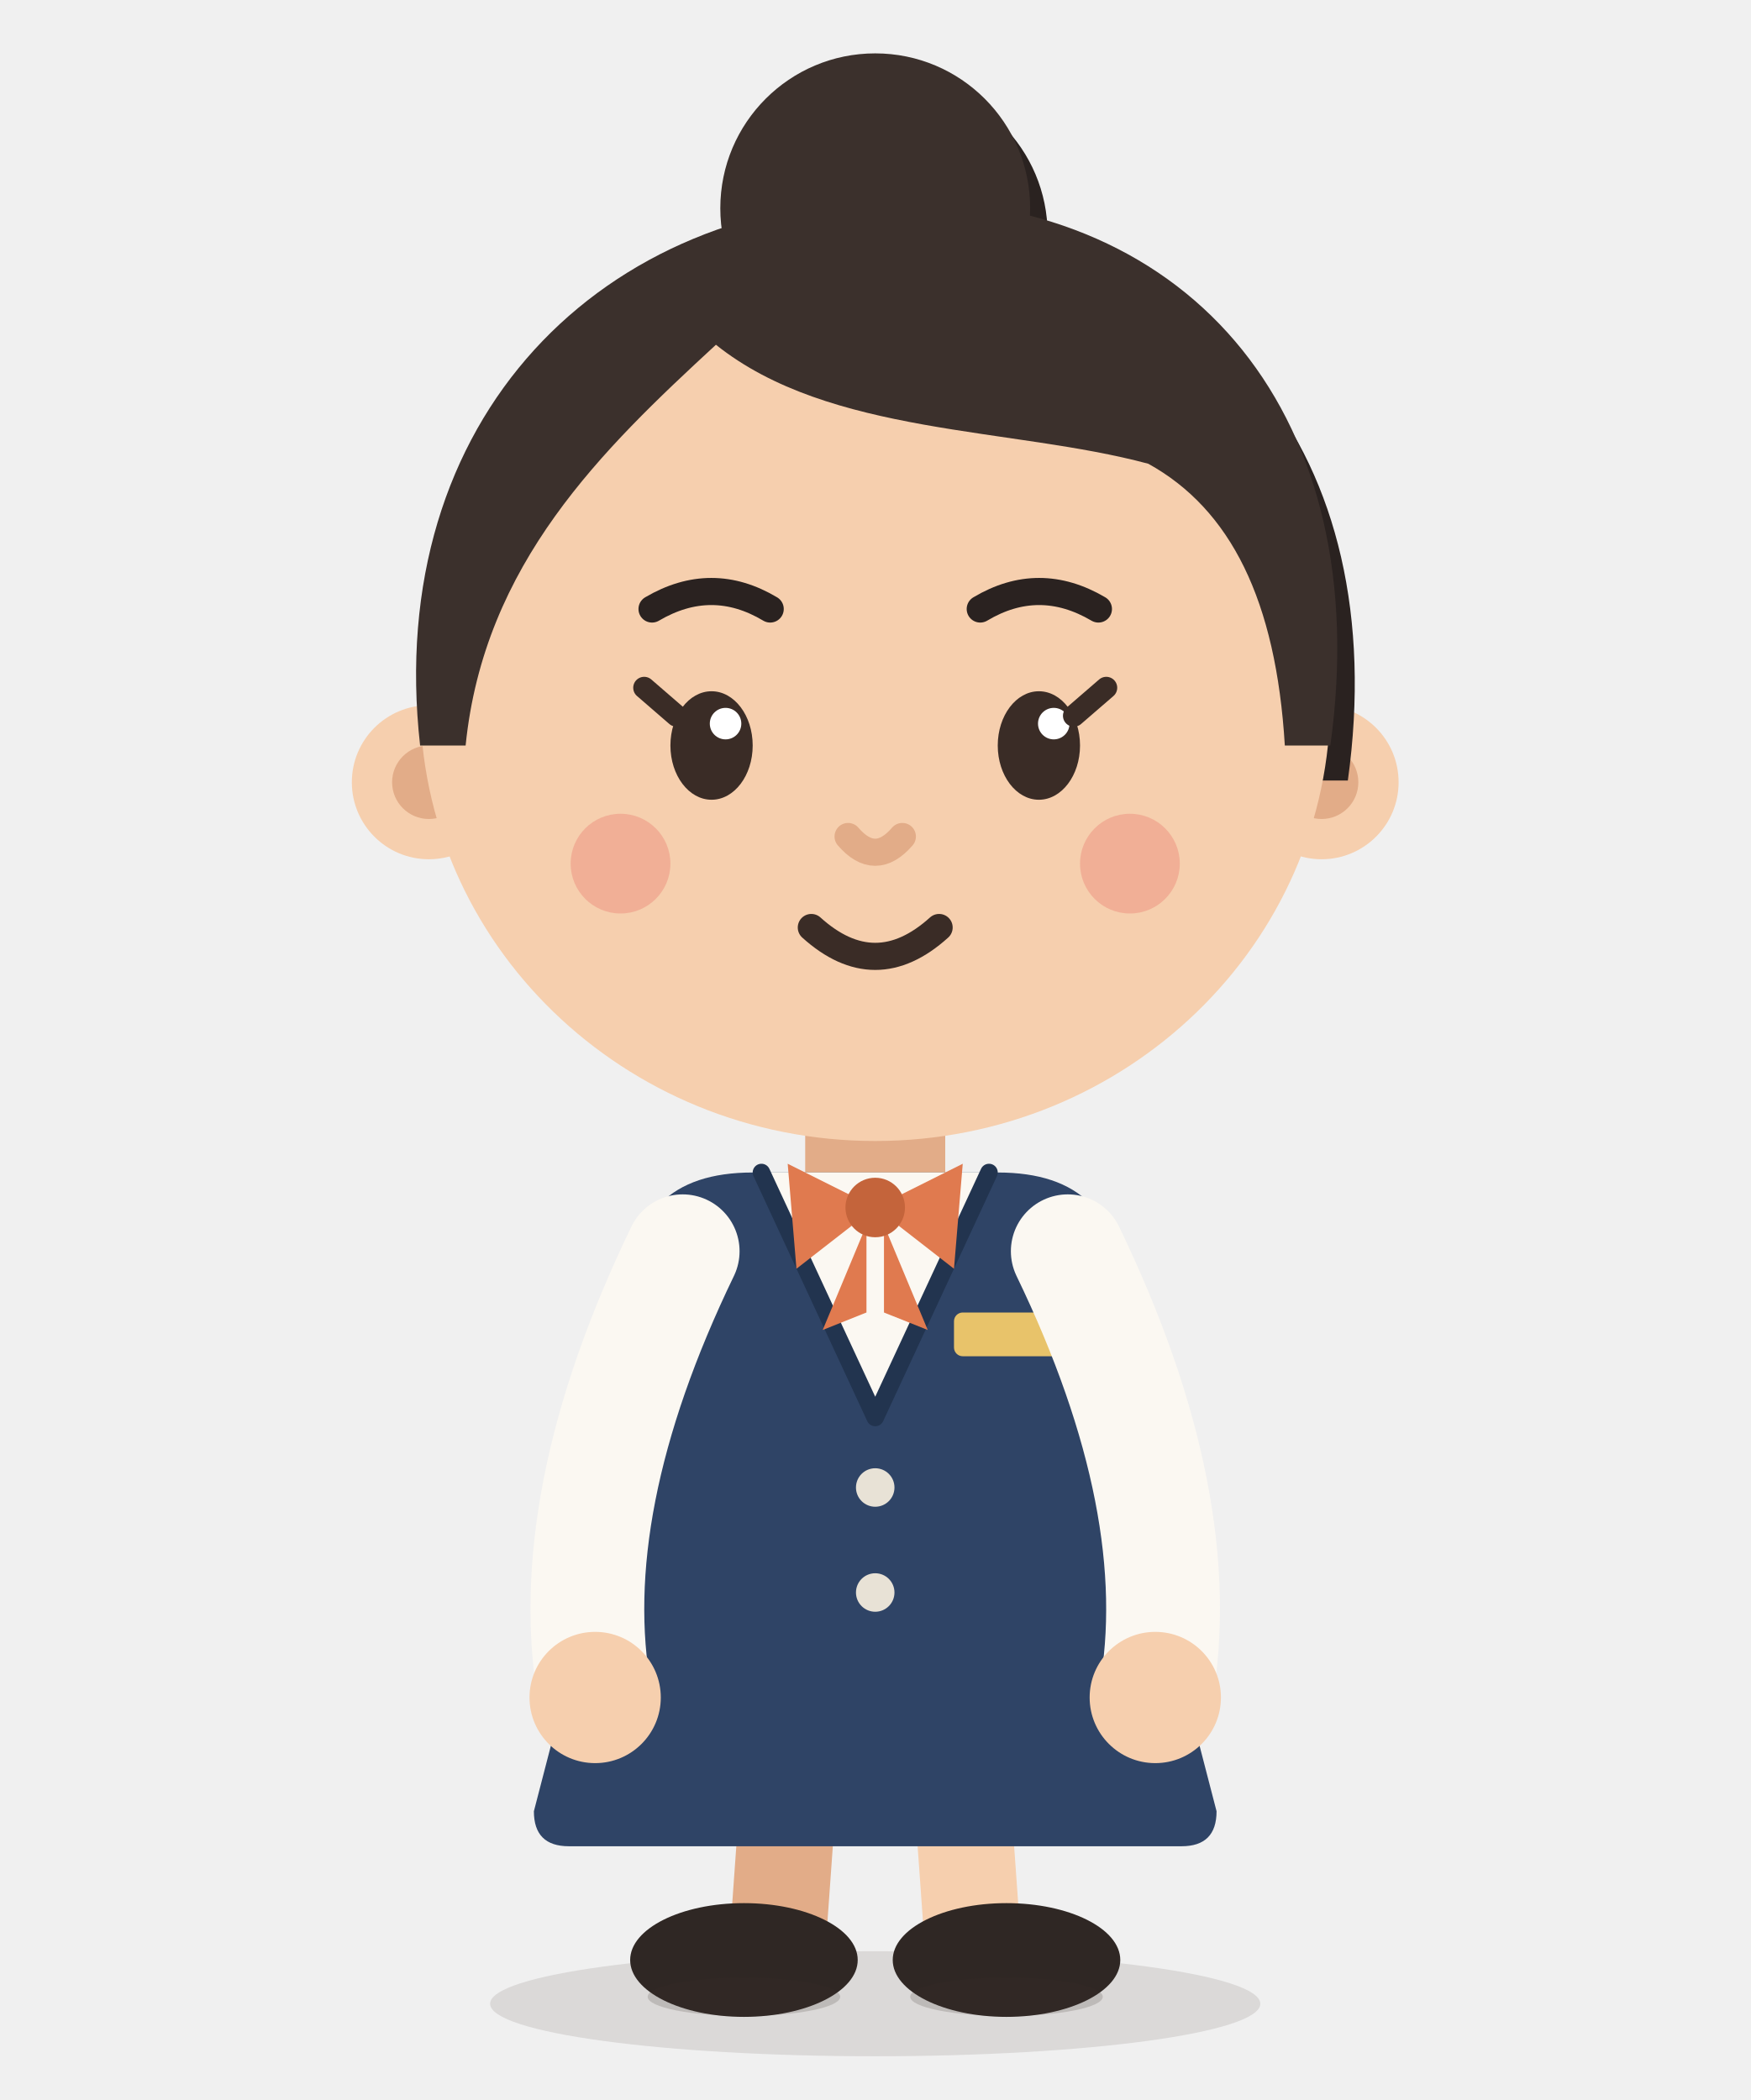
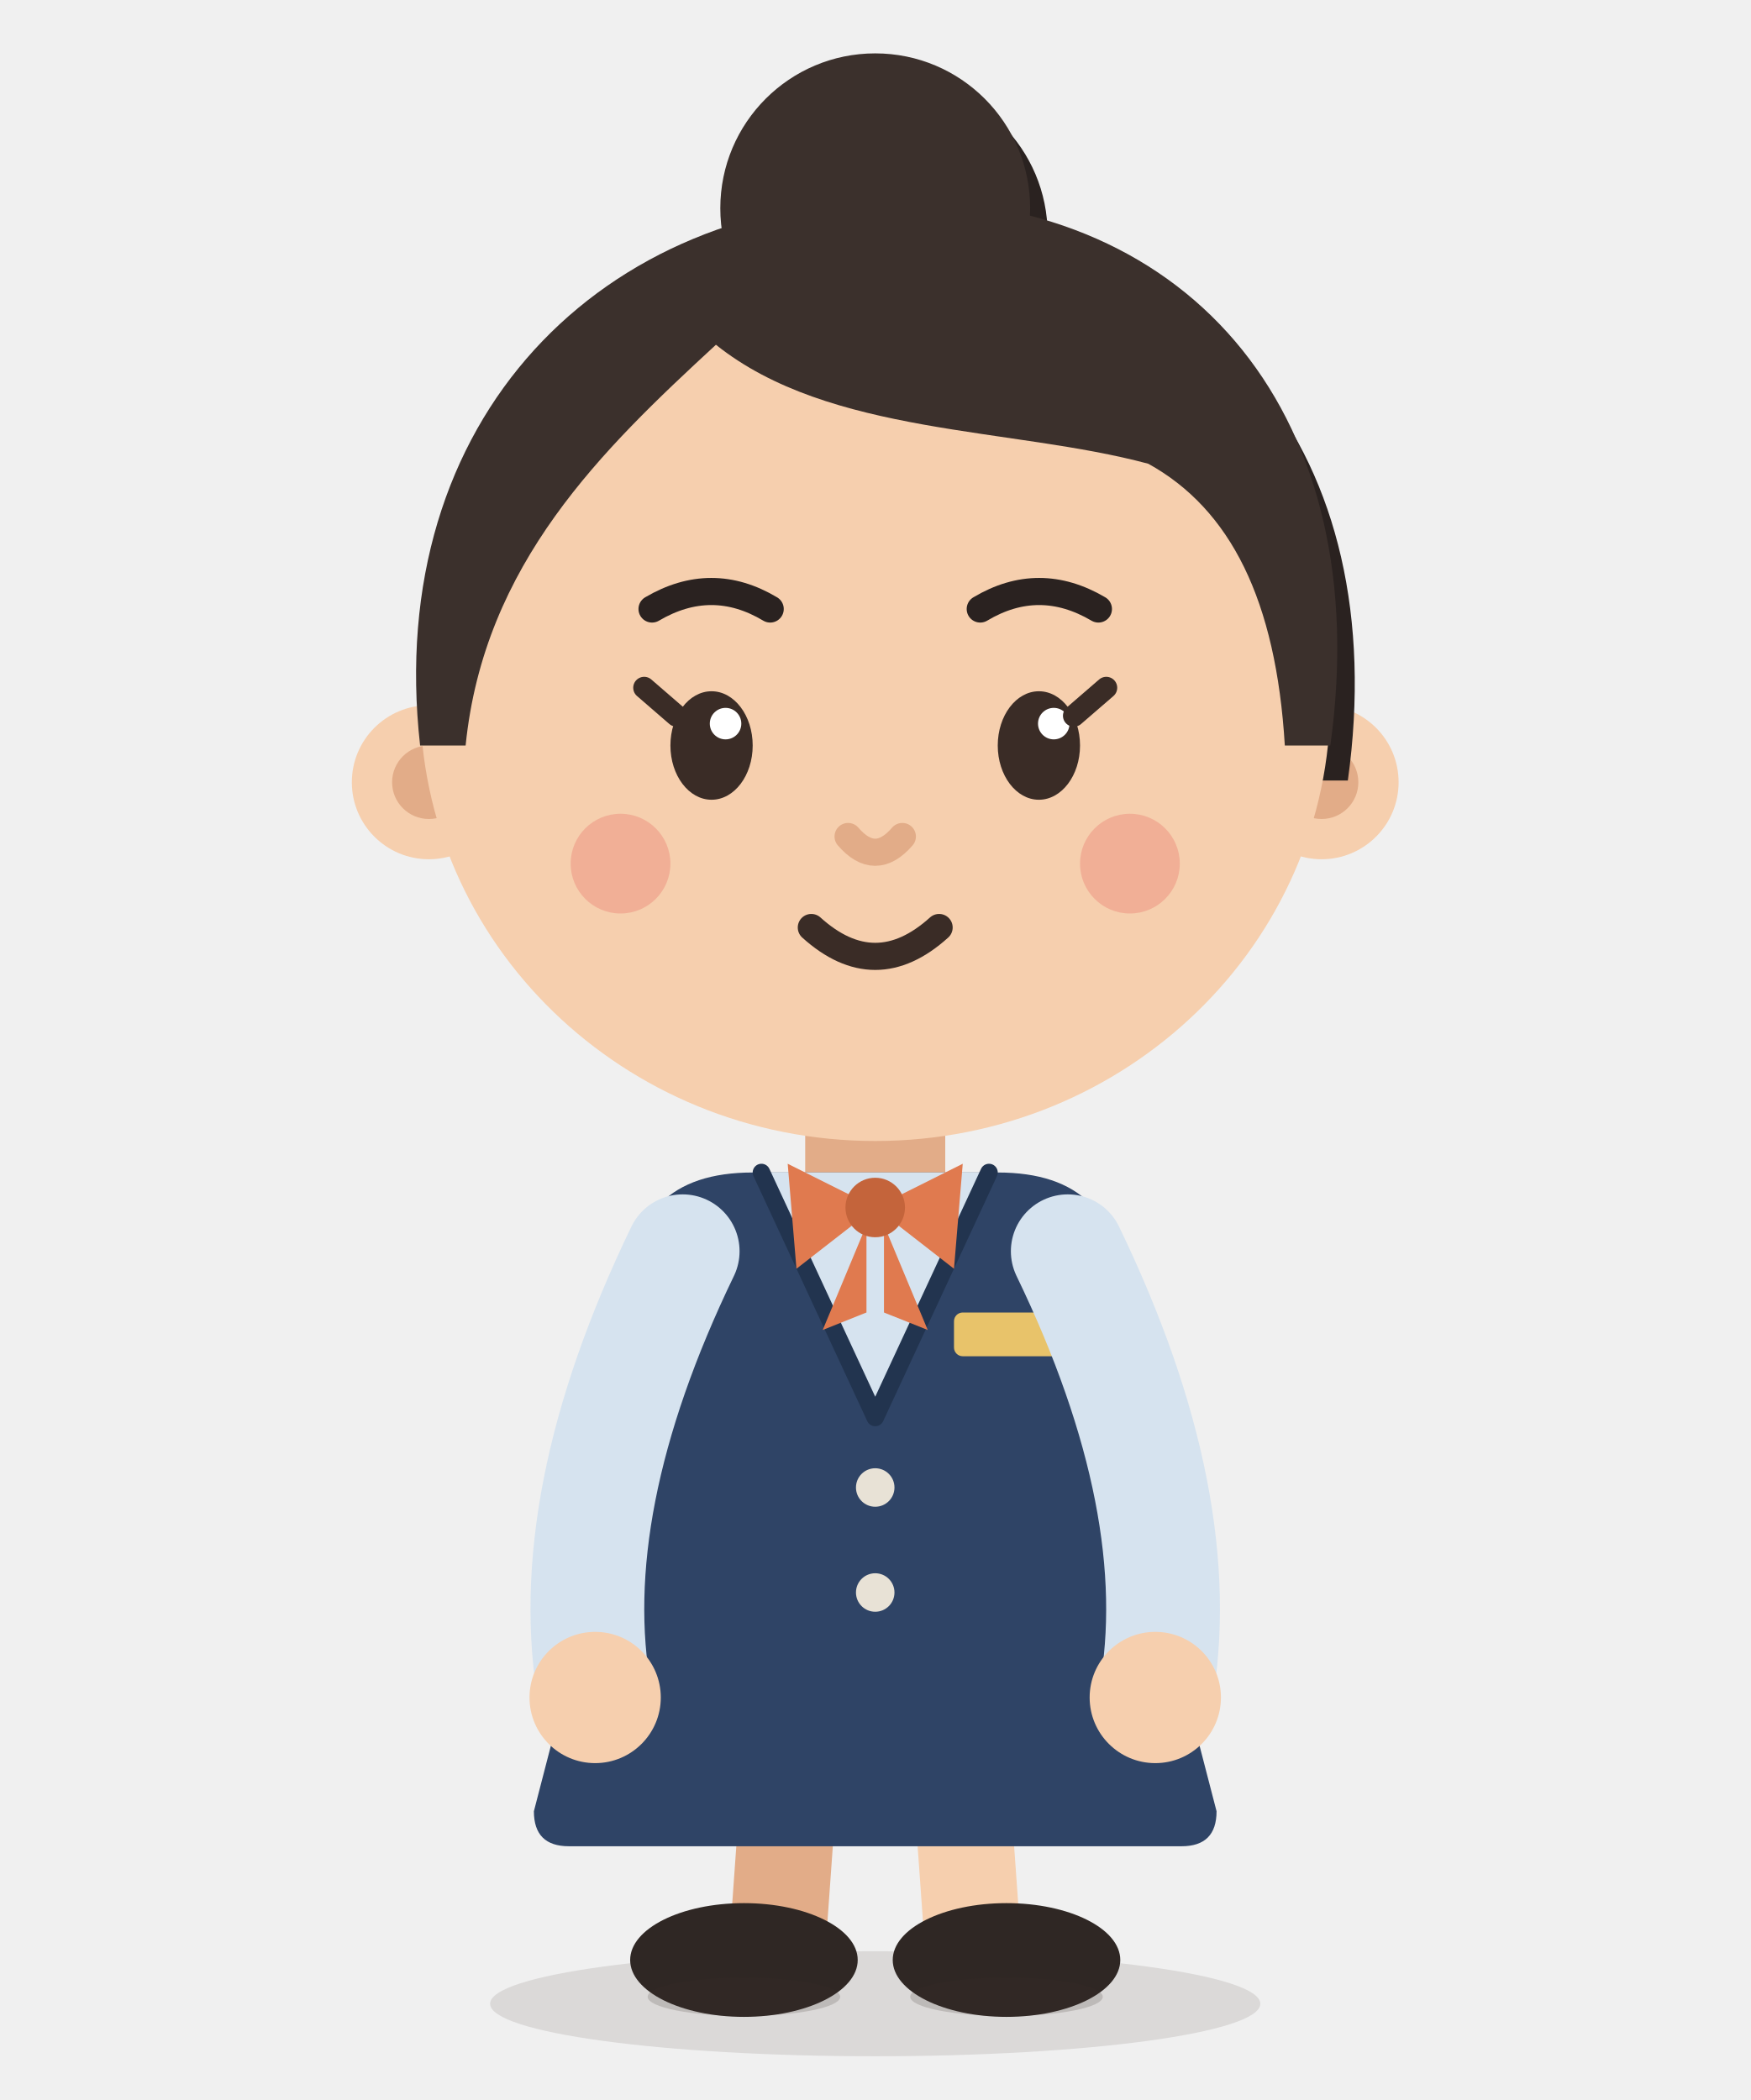
<svg xmlns="http://www.w3.org/2000/svg" viewBox="0 0 200 240" width="200" height="240">
  <ellipse cx="100" cy="229" rx="44" ry="6" fill="#3A2C26" opacity=".12" />
  <g transform="translate(2 3)">
    <circle cx="100" cy="23.8" r="17.7" fill="#2A2220" />
  </g>
  <circle cx="100" cy="23.8" r="17.7" fill="#3B302C" />
  <path d="M90 206L89 220" fill="none" stroke="#E2AC88" stroke-width="11" stroke-linecap="round" stroke-linejoin="round" />
  <path d="M110 206L111 220" fill="none" stroke="#F6CFAE" stroke-width="11" stroke-linecap="round" stroke-linejoin="round" />
  <path d="M68 180H132L139 207Q139 211 135 211H65Q61 211 61 207Z" fill="#2F4466" />
  <ellipse cx="85" cy="224" rx="13" ry="6.5" fill="#2F2724" />
  <ellipse cx="115" cy="224" rx="13" ry="6.5" fill="#2F2724" />
  <ellipse cx="85" cy="228.2" rx="11" ry="2.2" fill="#3A2C26" opacity=".18" />
  <ellipse cx="115" cy="228.2" rx="11" ry="2.2" fill="#3A2C26" opacity=".18" />
  <rect x="92" y="116.4" width="16" height="23.6" fill="#E2AC88" />
  <path d="M72 148Q72 134 86 134L114 134Q128 134 128 148L134 188Q134 194 128 194L72 194Q66 194 66 188Z" fill="#2F4466" />
-   <path d="M87 134L113 134L100 162Z" fill="#FBF8F2" />
+   <path d="M87 134L113 134L100 162Z" fill="#D6E3EF" />
  <path d="M87 134L100 162M113 134L100 162" fill="none" stroke="#22344F" stroke-width="2" stroke-linecap="round" stroke-linejoin="round" />
  <circle cx="100" cy="170" r="2.2" fill="#E8E2D6" />
  <circle cx="100" cy="182" r="2.2" fill="#E8E2D6" />
  <path d="M100 138L90 133L91 145ZM100 138L110 133L109 145Z" fill="#E07A4F" />
  <path d="M99 140L94 152L99 150ZM101 140L106 152L101 150Z" fill="#E07A4F" />
  <circle cx="100" cy="138" r="3.4" fill="#C4643B" />
  <rect x="109" y="150" width="13" height="5" rx="1" fill="#E8C36A" />
  <circle cx="49" cy="89.4" r="8.8" fill="#F6CFAE" />
  <circle cx="151" cy="89.4" r="8.8" fill="#F6CFAE" />
  <circle cx="49" cy="89.4" r="4.2" fill="#E2AC88" />
  <circle cx="151" cy="89.4" r="4.2" fill="#E2AC88" />
  <g transform="translate(2 4)">
    <path d="M 48 85.2 C 43.8 47.8 68.8 22.8 102.6 22.8 C 136.4 22.8 157.2 47.8 152 85.2 L 146.8 85.2 C 145.8 68.6 140.6 58.2 131.2 53 C 115.6 48.8 94.8 49.8 81.8 39.4 C 68.8 51.4 55.3 64.4 53.2 85.2 Z" fill="#2A2220" />
  </g>
  <ellipse cx="100" cy="80" rx="52" ry="50.4" fill="#F6CFAE" />
  <path d="M 48 85.2 C 43.8 47.8 68.8 22.8 102.6 22.8 C 136.4 22.8 157.2 47.8 152 85.2 L 146.8 85.2 C 145.8 68.6 140.6 58.2 131.2 53 C 115.6 48.8 94.8 49.8 81.8 39.4 C 68.8 51.4 55.3 64.4 53.2 85.2 Z" fill="#3B302C" />
  <circle cx="70.9" cy="98.7" r="5.7" fill="#EE9A86" opacity=".6" />
  <circle cx="129.1" cy="98.7" r="5.7" fill="#EE9A86" opacity=".6" />
  <ellipse cx="81.3" cy="85.2" rx="4.7" ry="6.2" fill="#3A2C26" />
  <circle cx="82.9" cy="82.7" r="1.8" fill="#FFFFFF" />
  <path d="M77.3 81.8L73.6 78.6" fill="none" stroke="#3A2C26" stroke-width="2.5" stroke-linecap="round" stroke-linejoin="round" />
  <path d="M74.5 69.6Q81.3 65.6 88 69.6" fill="none" stroke="#2A2220" stroke-width="3.1" stroke-linecap="round" stroke-linejoin="round" />
  <ellipse cx="118.7" cy="85.2" rx="4.7" ry="6.2" fill="#3A2C26" />
  <circle cx="120.4" cy="82.7" r="1.8" fill="#FFFFFF" />
  <path d="M122.7 81.8L126.4 78.6" fill="none" stroke="#3A2C26" stroke-width="2.5" stroke-linecap="round" stroke-linejoin="round" />
  <path d="M125.5 69.6Q118.7 65.6 112 69.6" fill="none" stroke="#2A2220" stroke-width="3.1" stroke-linecap="round" stroke-linejoin="round" />
  <path d="M96.9 95.6Q100 99.2 103.1 95.6" fill="none" stroke="#E2AC88" stroke-width="3.1" stroke-linecap="round" stroke-linejoin="round" />
  <path d="M92.7 106Q100 112.6 107.3 106" fill="none" stroke="#3A2C26" stroke-width="3.1" stroke-linecap="round" stroke-linejoin="round" />
-   <path d="M78 143Q64 172 68 194" fill="none" stroke="#FBF8F2" stroke-width="13" stroke-linecap="round" stroke-linejoin="round" />
+   <path d="M78 143Q64 172 68 194" fill="none" stroke="#D6E3EF" stroke-width="13" stroke-linecap="round" stroke-linejoin="round" />
  <circle cx="68" cy="194" r="7.5" fill="#F6CFAE" />
-   <path d="M122 143Q136 172 132 194" fill="none" stroke="#FBF8F2" stroke-width="13" stroke-linecap="round" stroke-linejoin="round" />
+   <path d="M122 143Q136 172 132 194" fill="none" stroke="#D6E3EF" stroke-width="13" stroke-linecap="round" stroke-linejoin="round" />
  <circle cx="132" cy="194" r="7.5" fill="#F6CFAE" />
</svg>
